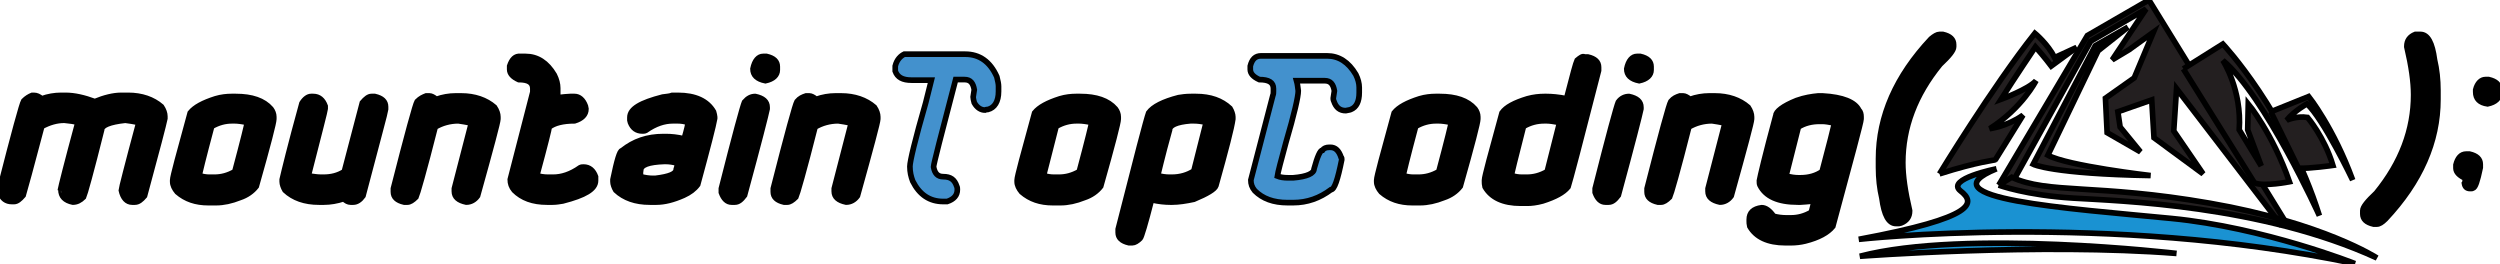
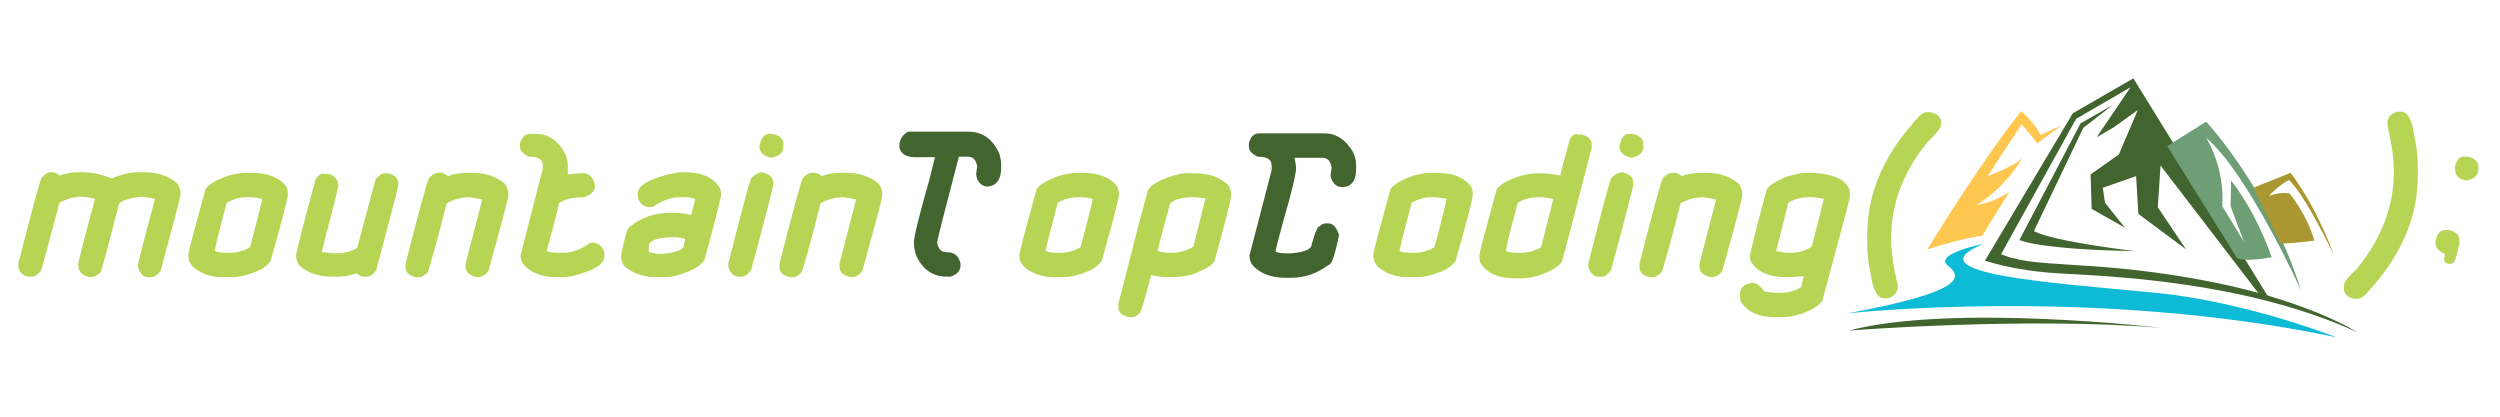
- <svg xmlns="http://www.w3.org/2000/svg" version="1.1" id="Layer_1" stroke="currentColor" x="0px" y="0px" width="442.9px" height="46.7px" viewBox="0 0 442.9 46.7" style="enable-background:new 0 0 442.9 46.7;" xml:space="preserve">
+ <svg xmlns="http://www.w3.org/2000/svg" version="1.1" id="Layer_1" x="0px" y="0px" width="450px" height="75px" viewBox="0 0 450 75" style="enable-background:new 0 0 450 75;" xml:space="preserve">
  <style type="text/css">
- 	.st0{fill:#4391CD;}
- 	.st1{fill:#231F20;}
- 	.st2{fill:#1A92D2;}
+ 	.st0{fill:#B6D554;}
+ 	.st1{fill:#42642F;}
+ 	.st2{fill:#FFC750;}
+ 	.st3{fill:#6E9E75;}
+ 	.st4{fill:#AA9732;}
+ 	.st5{fill:#0EBBD6;}
</style>
  <g>
-     <path d="M4.2,17.9C3.9,18.4,2.5,23.5,0,33.3v0.8c0.4,1.1,1.1,1.6,2.1,1.6h0.4c0.5,0,1-0.4,1.6-1.1c0.3-1,1.4-5,3.3-12.2   c1.3-0.7,2.6-1.1,4-1.1c1,0.1,1.8,0.2,2.4,0.4c-2,7.4-3,11.4-3.1,12c0,0,0-0.1,0.1-0.1c0,1.2,0.7,1.9,2.1,2.2   c0.7,0,1.3-0.3,1.9-0.9C15,34.5,16.1,30.6,18,23c0-0.8,1.4-1.4,4.2-1.7c0.7,0.1,1.5,0.2,2.4,0.4c-2.1,7.8-3.1,11.8-3.1,12   c0.3,1.4,1,2.1,1.9,2.1h0.5c0.6,0,1.1-0.4,1.7-1.1c2.2-8.1,3.4-12.7,3.6-13.7v-0.4c0-0.5-0.2-1.1-0.6-1.7c-1.5-1.3-3.5-2-5.9-2   h-1.2c-1.4,0-3,0.4-4.7,1.1c-1.9-0.7-3.6-1.1-5.2-1.1h-0.8c-1.1,0-2.3,0.2-3.4,0.6c-0.5-0.4-0.9-0.6-1.4-0.6H5.7   C5.2,17.1,4.7,17.4,4.2,17.9L4.2,17.9L4.2,17.9z M38.2,17.5c-2.2,0.7-3.7,1.5-4.5,2.5c-2,7.3-3.1,11.3-3.1,11.9v0.3   c0,0.6,0.3,1.2,0.8,1.8c1.5,1.3,3.3,1.9,5.5,1.9h1.4c1.3,0,2.7-0.3,4.2-0.9c1.2-0.4,2.2-1.1,2.9-2c2.1-7.4,3.1-11.3,3.1-11.9v-0.4   c0-0.5-0.2-1-0.5-1.4c-1.3-1.5-3.4-2.2-6.2-2.2h-0.8C40.2,17.1,39.2,17.2,38.2,17.5L38.2,17.5L38.2,17.5z M37.5,22.4   c1.2-0.7,2.4-1,3.6-1h0.5c0.5,0,1.3,0.1,2.2,0.3c0,0.2-0.7,3.1-2.2,8.7c-1.2,0.7-2.4,1-3.6,1h-0.9c-0.6,0-1.2-0.1-1.8-0.3   C35.3,30.9,36,28,37.5,22.4L37.5,22.4L37.5,22.4z M53.5,18.3c-2.1,7.6-3.2,12.2-3.5,13.5v0.4c0,0.4,0.2,1,0.5,1.5   c1.5,1.4,3.5,2.1,6,2.1h0.9c1.1,0,2.3-0.2,3.5-0.6c0.4,0.4,0.8,0.6,1.2,0.6h0.5c0.6,0,1.2-0.4,1.7-1.1c2.6-9.9,4-15,4-15.3v-0.5   c0-0.9-0.6-1.5-1.9-1.8h-0.6c-0.5,0-1,0.4-1.6,1.1L61,30.4c-1.1,0.7-2.3,1-3.7,1h-0.4c-0.6,0-1.3-0.1-2-0.2h-0.3   c2-7.8,3-11.7,3-11.9v-0.5c-0.4-1.1-1.1-1.7-2.1-1.7h-0.4C54.6,17.1,54,17.5,53.5,18.3L53.5,18.3L53.5,18.3z M73.9,18   c-0.3,0.5-1.7,5.6-4.2,15.4V34c0,0.9,0.6,1.5,1.9,1.8h0.6c0.4,0,0.9-0.3,1.5-0.9c0.2-0.4,1.4-4.5,3.4-12.4c1.2-0.7,2.6-1.1,4.1-1.1   c0.6,0.1,1.4,0.2,2.3,0.4l-3,11.6v0.5c0,1,0.7,1.6,2.1,1.9c0.8,0,1.5-0.4,2-1.1c2.4-8.6,3.6-13.1,3.6-13.6v-0.4   c0-0.5-0.2-1.1-0.6-1.7c-1.5-1.3-3.5-2-5.9-2h-1c-1.1,0-2.3,0.2-3.4,0.6c-0.5-0.4-0.9-0.6-1.2-0.6h-0.6C75,17.2,74.5,17.4,73.9,18   L73.9,18L73.9,18z" />
-     <path d="M90.3,11.7v0.6c0,0.7,0.5,1.3,1.6,1.8c1.7,0,2.5,0.5,2.5,1.6v0.6l-4,15.5c0,0.7,0.2,1.3,0.7,1.9c1.4,1.4,3.3,2.1,5.8,2.1h1   c0.6,0,1.2-0.1,1.8-0.2c3.9-1,5.8-2.1,5.8-3.6v-0.7c-0.4-1.1-1.1-1.7-2.1-1.7c-0.2,0-0.4,0-0.6,0.1c-1.7,1.2-3.3,1.7-4.8,1.7h-0.9   c-0.7,0-1.4-0.1-2-0.3c1.5-5.5,2.2-8.4,2.2-8.6c0.9-0.7,2.4-1.1,4.5-1.1c1.3-0.4,2-1.1,2-2.1l-0.1-0.5c-0.4-1.1-1.1-1.7-1.9-1.7   H101c-0.5,0-1.2,0.1-2.2,0.2v-1.7c0-0.7-0.2-1.5-0.6-2.3c-1.3-2.2-3-3.3-5.1-3.3h-0.9C91.3,9.9,90.7,10.5,90.3,11.7L90.3,11.7   L90.3,11.7z M117.4,17.2c-3.9,1-5.8,2.1-5.8,3.6v0.5l0.1,0.4c0.4,1,1.1,1.5,2.1,1.5c0.2,0,0.4,0,0.6-0.1c1.7-1.2,3.3-1.7,4.8-1.7   h0.9c0.6,0,1.2,0.1,1.8,0.3c0,0.3-0.2,1.2-0.7,2.9c-1.2-0.3-2.3-0.4-3.2-0.4h-0.5c-2.8,0-5.2,0.8-7.3,2.5c-0.4,0-0.9,1.7-1.6,5.1   v0.4c0,0.4,0.2,1,0.5,1.5c1.5,1.4,3.5,2.1,6,2.1h1.2c1.4,0,3-0.4,4.8-1.2c1.1-0.5,1.9-1.1,2.5-1.9c1.8-6.6,2.8-10.5,3-11.7v-0.3   c0-0.2-0.1-0.5-0.2-0.9c-1.1-1.9-3.2-2.9-6.3-2.9h-1C118.6,17.1,118,17.1,117.4,17.2L117.4,17.2L117.4,17.2z M113.5,30.2   c0-1,1.4-1.5,4.2-1.6h0.2c0.7,0,1.3,0.1,2.1,0.3c0,0.5-0.1,0.8-0.2,1.1c0,0.8-1.2,1.3-3.7,1.6h-0.5c-0.6,0-1.3-0.1-2.1-0.3   C113.4,30.5,113.5,30.2,113.5,30.2L113.5,30.2L113.5,30.2z" />
-     <path d="M133.4,12.2c0,1.1,0.7,1.8,2.2,2.1c1.4-0.3,2.1-1,2.1-1.9v-0.6c0-0.9-0.6-1.5-1.9-1.8h-0.6C134.4,10,133.7,10.7,133.4,12.2   L133.4,12.2L133.4,12.2z M131.9,18.1c-0.3,0.7-1.7,5.8-4.1,15.3v0.7c0.4,1.1,1,1.7,1.8,1.7h0.6c0.6,0,1.1-0.4,1.7-1.2   c2.5-9.2,3.8-14.3,4-15.3V19c0-1-0.7-1.6-2.1-1.9C133.1,17.1,132.5,17.4,131.9,18.1L131.9,18.1L131.9,18.1z M141.2,18   c-0.3,0.5-1.7,5.6-4.2,15.4V34c0,0.9,0.6,1.5,1.9,1.8h0.6c0.4,0,0.9-0.3,1.5-0.9c0.2-0.4,1.4-4.5,3.4-12.4c1.2-0.7,2.6-1.1,4.1-1.1   c0.6,0.1,1.4,0.2,2.3,0.4l-3,11.6v0.5c0,1,0.7,1.6,2.1,1.9c0.8,0,1.5-0.4,2-1.1c2.4-8.6,3.6-13.1,3.6-13.6v-0.4   c0-0.5-0.2-1.1-0.6-1.7c-1.5-1.3-3.5-2-5.9-2h-1c-1.1,0-2.3,0.2-3.4,0.6c-0.5-0.4-0.9-0.6-1.2-0.6h-0.6   C142.2,17.2,141.7,17.4,141.2,18L141.2,18L141.2,18z" />
-     <path class="st0" d="M158.6,11.7v0.9c0.4,1.1,1.3,1.6,2.9,1.6h3.5l-1,4c-1.9,6.6-2.8,10.4-2.8,11.3c0,1,0.2,1.8,0.5,2.6   c1.2,2.4,3,3.6,5.4,3.6h0.7c1.2-0.4,1.8-1.1,1.8-2.1c0-0.2,0-0.4-0.1-0.6c-0.4-1.2-1.1-1.7-2.4-1.7c-1,0-1.5-0.6-1.7-1.7v-0.1   c0-0.4,1.3-5.5,3.9-15.4h1.6c1,0,1.5,0.6,1.7,1.8l-0.2,1.3c0,0.2,0.1,0.6,0.2,1c0.5,0.9,1.2,1.3,1.9,1.3c0.2-0.1,0.4-0.1,0.5-0.1   c1.2-0.3,1.9-1.4,1.9-3.2v-0.9c0-0.4-0.1-0.9-0.3-1.7c-1.2-2.7-3.1-4-5.6-4h-10.8C159.6,9.9,158.9,10.5,158.6,11.7L158.6,11.7   L158.6,11.7z" />
-     <path d="M187.8,17.5c-2.2,0.7-3.7,1.5-4.5,2.5c-2,7.3-3.1,11.3-3.1,11.9v0.3c0,0.6,0.3,1.2,0.8,1.8c1.5,1.3,3.3,1.9,5.5,1.9h1.4   c1.3,0,2.7-0.3,4.2-0.9c1.2-0.4,2.2-1.1,2.9-2c2.1-7.4,3.1-11.3,3.1-11.9v-0.4c0-0.5-0.2-1-0.5-1.4c-1.3-1.5-3.4-2.2-6.2-2.2h-0.8   C189.8,17.1,188.8,17.2,187.8,17.5L187.8,17.5L187.8,17.5z M187.1,22.4c1.2-0.7,2.4-1,3.6-1h0.5c0.5,0,1.3,0.1,2.2,0.3   c0,0.2-0.7,3.1-2.2,8.7c-1.2,0.7-2.4,1-3.6,1h-0.9c-0.6,0-1.2-0.1-1.8-0.3C184.9,30.9,185.7,28,187.1,22.4L187.1,22.4L187.1,22.4z    M208.8,17.3c-2.7,0.7-4.5,1.6-5.3,2.7c-0.4,1.1-2.2,8-5.4,20.6v0.6c0,0.9,0.6,1.5,1.9,1.8h0.6c0.4,0,0.9-0.3,1.4-0.8   c0.2-0.2,0.9-2.5,2-6.8c1.3,0.3,2.4,0.4,3.3,0.4h0.4c1.1,0,2.4-0.2,3.8-0.5c2.4-1,3.7-1.8,3.9-2.4c1.8-6.4,2.8-10.3,3-11.8v-0.4   c0-0.4-0.2-1-0.5-1.5c-1.5-1.4-3.5-2.1-6-2.1h-0.9C210.1,17.1,209.4,17.2,208.8,17.3L208.8,17.3L208.8,17.3z M207.2,23   c0-0.8,1.2-1.4,3.7-1.6h0.6c0.7,0,1.3,0.1,1.9,0.2h0.3l-2.2,8.7c-1.1,0.7-2.4,1.1-3.9,1.1h-0.4c-0.7,0-1.4-0.1-2.1-0.3   C205.2,30.8,205.8,28,207.2,23L207.2,23L207.2,23z" />
-     <path class="st0" d="M221.5,11.7v0.6c0,0.7,0.5,1.3,1.6,1.8c1.7,0,2.5,0.5,2.5,1.6v0.5c0,0.2,0,0.5-0.1,0.7l-3.9,15   c0,0.7,0.2,1.3,0.7,1.9c1.4,1.4,3.3,2.1,5.8,2.1h1c2.5,0,4.7-0.8,6.7-2.3c0.6,0,1.2-1.8,1.9-5.3c0-0.2,0-0.4-0.1-0.4   c-0.4-1.2-1-1.8-1.9-1.8h-0.2c-0.6,0-1,0.2-1.2,0.5c-0.4,0-0.9,1.1-1.5,3.3c0,0.8-1.2,1.4-3.7,1.6h-0.9c-0.8,0-1.4-0.1-1.9-0.3   c0.1-0.7,0.6-2.6,1.5-5.9c1.5-5.1,2.2-8.2,2.2-9.2c-0.1-0.6-0.1-1.1-0.3-1.8h5c1,0,1.5,0.6,1.7,1.8l-0.2,1.3c0,0.1,0,0.3,0.1,0.5   c0.4,1.2,1.1,1.7,2.1,1.7c0.4-0.1,0.7-0.1,0.9-0.2c1-0.4,1.5-1.4,1.5-3v-0.9c0-0.7-0.2-1.5-0.6-2.3c-1.3-2.2-3-3.3-5.1-3.3h-11.7   C222.4,9.9,221.8,10.5,221.5,11.7L221.5,11.7L221.5,11.7z" />
-     <path d="M251.5,17.5c-2.2,0.7-3.7,1.5-4.5,2.5c-2,7.3-3.1,11.3-3.1,11.9v0.3c0,0.6,0.3,1.2,0.8,1.8c1.5,1.3,3.3,1.9,5.5,1.9h1.4   c1.3,0,2.7-0.3,4.2-0.9c1.2-0.4,2.2-1.1,2.9-2c2.1-7.4,3.1-11.3,3.1-11.9v-0.4c0-0.5-0.2-1-0.5-1.4c-1.3-1.5-3.4-2.2-6.2-2.2h-0.8   C253.5,17.1,252.5,17.2,251.5,17.5L251.5,17.5L251.5,17.5z M250.8,22.4c1.2-0.7,2.4-1,3.6-1h0.5c0.5,0,1.3,0.1,2.2,0.3   c0,0.2-0.7,3.1-2.2,8.7c-1.2,0.7-2.4,1-3.6,1h-0.9c-0.6,0-1.2-0.1-1.8-0.3C248.6,30.9,249.3,28,250.8,22.4L250.8,22.4L250.8,22.4z    M279.4,10.7c-0.2,0.4-0.8,2.6-1.8,6.5v0.3c-1.5-0.3-2.7-0.4-3.6-0.4h-0.4c-0.9,0-1.9,0.1-3,0.4c-2.3,0.7-3.8,1.5-4.5,2.5   c-2,7.3-3.1,11.3-3.1,11.9v0.3c0,0.2,0,0.5,0.1,0.9c1.1,1.9,3.2,2.9,6.3,2.9h1.2c0.7,0,1.6-0.1,2.7-0.4c2.2-0.7,3.7-1.5,4.5-2.5   c0.3-0.9,2.1-7.7,5.4-20.6v-0.6c0-0.9-0.6-1.5-1.9-1.8h-0.6C280.4,9.9,280,10.2,279.4,10.7L279.4,10.7L279.4,10.7z M269.9,22.4   c1.2-0.7,2.4-1,3.7-1h0.4c0.5,0,1.2,0.1,2.3,0.3l-2.2,8.7c-1.2,0.7-2.4,1-3.6,1h-0.9c-0.6,0-1.2-0.1-1.8-0.3   C267.7,30.9,268.5,28,269.9,22.4L269.9,22.4L269.9,22.4z" />
-     <path d="M288.2,12.2c0,1.1,0.7,1.8,2.2,2.1c1.4-0.3,2.1-1,2.1-1.9v-0.6c0-0.9-0.6-1.5-1.9-1.8h-0.6C289.2,10,288.5,10.7,288.2,12.2   L288.2,12.2L288.2,12.2z M286.7,18.1c-0.3,0.7-1.7,5.8-4.1,15.3v0.7c0.4,1.1,1,1.7,1.8,1.7h0.6c0.6,0,1.1-0.4,1.7-1.2   c2.5-9.2,3.8-14.3,4-15.3V19c0-1-0.7-1.6-2.1-1.9C287.9,17.1,287.2,17.4,286.7,18.1L286.7,18.1L286.7,18.1z M296,18   c-0.3,0.5-1.7,5.6-4.2,15.4V34c0,0.9,0.6,1.5,1.9,1.8h0.6c0.4,0,0.9-0.3,1.5-0.9c0.2-0.4,1.4-4.5,3.4-12.4c1.2-0.7,2.6-1.1,4.1-1.1   c0.6,0.1,1.4,0.2,2.3,0.4l-3,11.6v0.5c0,1,0.7,1.6,2.1,1.9c0.8,0,1.5-0.4,2-1.1c2.4-8.6,3.6-13.1,3.6-13.6v-0.4   c0-0.5-0.2-1.1-0.6-1.7c-1.5-1.3-3.5-2-5.9-2h-1c-1.1,0-2.3,0.2-3.4,0.6c-0.5-0.4-0.9-0.6-1.2-0.6h-0.6C297,17.2,296.5,17.4,296,18   L296,18L296,18z" />
-     <path d="M318.3,17.8c-2.5,1-3.7,2-3.7,2.7c-1.9,7-2.8,10.9-2.9,11.5V32c0,0.3,0,0.6,0.1,0.8c1,2,3.2,3,6.7,3h0.5   c0.4,0,1.2-0.1,2.4-0.2l-0.5,2c-1.2,0.7-2.4,1-3.6,1h-0.9c-0.7,0-1.5-0.1-2.2-0.3c-0.7-1-1.4-1.5-2.1-1.5c-1.5,0.2-2.2,0.9-2.2,2.1   v0.3c0,0.2,0,0.5,0.1,0.9c1.1,1.9,3.2,2.9,6.3,2.9h1c0.8,0,1.7-0.1,2.5-0.3c2.4-0.6,4-1.5,4.9-2.6c3.3-12.2,5-18.5,5-19v-0.4   c0-0.5-0.1-0.9-0.4-1.2c-0.7-1.4-2.8-2.3-6.4-2.5h-0.8C321,17.1,319.7,17.3,318.3,17.8L318.3,17.8L318.3,17.8z M318.6,22.5   c1.1-0.7,2.4-1,3.7-1h0.6c0.4,0,1.1,0.1,2.1,0.3c-0.2,0.9-0.9,3.7-2.2,8.6c-1,0.7-2.3,1.1-3.8,1.1h-0.4c-0.6,0-1.3-0.1-2.2-0.3   L318.6,22.5L318.6,22.5z M342.1,6.9c-6.2,6.6-9.3,13.7-9.3,21.2v1.6c0,1.9,0.2,3.7,0.6,5.4c0.4,3,1.2,4.5,2.5,4.5h0.5l0.4-0.1   c1-0.4,1.5-1.1,1.5-2.1v-0.1c-0.8-3.4-1.2-6.2-1.2-8.5c0-6.2,2.2-12,6.6-17.4c1.6-1.5,2.4-2.5,2.4-3.1V7.9c0-0.9-0.6-1.5-1.9-1.8   h-0.6C343.2,6.1,342.7,6.4,342.1,6.9L342.1,6.9L342.1,6.9z M427.9,6.1c-1,0.4-1.5,1.1-1.5,2.1v0.1c0.8,3.4,1.2,6.2,1.2,8.5   c0,6.2-2.2,12-6.6,17.4c-1.6,1.5-2.4,2.5-2.4,3.1v0.6c0,0.9,0.6,1.5,1.9,1.8h0.6c0.4,0,0.9-0.3,1.5-0.9c6.2-6.6,9.3-13.7,9.3-21.2   v-1.6c0-1.9-0.2-3.7-0.6-5.4c-0.4-3-1.2-4.5-2.5-4.5h-0.5L427.9,6.1L427.9,6.1z M438.6,15.9v0.4c0,1.2,0.7,1.9,2.1,2.1   c1.4-0.3,2.1-1,2.1-1.9v-0.6c0-0.9-0.6-1.5-1.9-1.8h-0.6C439.6,14.1,438.9,14.7,438.6,15.9L438.6,15.9L438.6,15.9z M435.1,29.2v0.6   c0,0.7,0.6,1.3,1.7,1.8c-0.1,0.5-0.1,0.8-0.2,0.9c0.1,0.6,0.4,0.9,1,0.9h0.2c0.1,0,0.2,0,0.3-0.1c0.4,0,0.8-1.2,1.3-3.6v-0.6   c0-0.9-0.6-1.5-1.9-1.8h-0.6C436,27.3,435.4,28,435.1,29.2L435.1,29.2L435.1,29.2z" />
-     <path class="st1" d="M343.6,30.8c0,0,9.3-15.3,16.9-24.9c0,0,2.3,1.9,3.5,4.3l3.9-1.8l-4.5,3.3c0,0-1.2-1.6-2.8-3.4   c0,0-3.9,5.8-6.1,9.3c0,0,4.9-1.8,6.2-3.3c0,0-2.4,4.8-8.2,8.5c0,0,3.1-0.4,5.9-2.4l-4.9,7.9C353.4,28.4,350.5,28.6,343.6,30.8" />
-     <polyline class="st1" points="354.1,32.8 369.8,6.3 380.7,0 404.9,39.3 404,39.7 385.6,15.7 385.1,23.2 390.3,30.8 381.6,24.4    381.2,17.7 375.2,19.8 375.6,22.5 379.2,26.9 373.3,23.5 373,17.4 378.1,13.8 381.5,5.7 377.2,8.8 374.2,10.6 380.2,1.6 370.4,7.3    356.2,32.9 354.1,32.8  " />
-     <path class="st1" d="M377,4.8l-5.8,3.3l-11,21c0,0,3.3,1.7,20.8,2c0,0-14.7-1.7-18.2-3.6l8.9-18.5L377,4.8" />
-     <path class="st1" d="M386.8,12.2l7-4.4c0,0,11.3,12,17.1,30.4c0,0-9.6-21.2-17.1-27.5c0,0,3.4,5.2,2.9,12.3l3.9,6.4l-2.4-6.4   l0.1-4.6c0,0,4.3,5.2,7.3,13.8c0,0-4.5,0.9-6.2,0.2L386.8,12.2" />
-     <path class="st1" d="M402.3,19.8l6.7-2.7c0,0,4.4,5.5,7.8,14.8c0,0-5.2-10.9-8.1-13.5c0,0-2.2,1.2-3.6,2.9c0,0,1.7-0.8,3.7-0.5   c0,0,3,3.5,4.5,8.5c0,0-4.2,0.6-6.1,0.5L402.3,19.8" />
-     <path class="st2" d="M353.7,29.9c0,0-9,1.8-6.4,3.9c2.7,2.1,3,4.7-18,8.6c0,0,44-4.9,87.9,4.3c0,0-16.1-6.4-32.5-8   C366.2,36.9,340.7,35.2,353.7,29.9" />
-     <path class="st2" d="M385.6,44.9c0,0-37.4-4.4-56.1,0.5C329.5,45.4,361.3,43,385.6,44.9" />
-     <path class="st1" d="M354.1,32.8c0,0,4.9,1.8,13.2,2.3c8.2,0.5,33.3,1.2,53.8,10.6c0,0-9.5-6.2-29.6-9.7   c-20.1-3.5-28.7-1.6-35.1-4.6L354.1,32.8" />
+     <path class="st0" d="M7.5,32c-0.3,0.5-1.7,5.6-4.2,15.4v0.8c0.4,1.1,1.1,1.6,2.1,1.6h0.4c0.5,0,1-0.4,1.6-1.1c0.3-1,1.4-5,3.3-12.2   c1.3-0.7,2.6-1.1,4-1.1c1,0.1,1.8,0.2,2.4,0.4c-2,7.4-3,11.4-3.1,12c0,0,0-0.1,0.1-0.1c0,1.2,0.7,1.9,2.1,2.2   c0.7,0,1.3-0.3,1.9-0.9c0.2-0.4,1.3-4.3,3.2-11.9c0-0.8,1.4-1.4,4.2-1.7c0.7,0.1,1.5,0.2,2.4,0.4c-2.1,7.8-3.1,11.8-3.1,12   c0.3,1.4,1,2.1,1.9,2.1h0.5c0.6,0,1.1-0.4,1.7-1.1c2.2-8.1,3.4-12.7,3.6-13.7v-0.4c0-0.5-0.2-1.1-0.6-1.7c-1.5-1.3-3.5-2-5.9-2   h-1.2c-1.4,0-3,0.4-4.7,1.1c-1.9-0.7-3.6-1.1-5.2-1.1h-0.8c-1.1,0-2.3,0.2-3.4,0.6c-0.5-0.4-0.9-0.6-1.4-0.6H8.9   C8.5,31.1,8,31.4,7.5,32L7.5,32L7.5,32z M41.5,31.5C39.3,32.2,37.8,33,37,34c-2,7.3-3.1,11.3-3.1,11.9v0.3c0,0.6,0.3,1.2,0.8,1.8   c1.5,1.3,3.3,1.9,5.5,1.9h1.4c1.3,0,2.7-0.3,4.2-0.9c1.2-0.4,2.2-1.1,2.9-2c2.1-7.4,3.1-11.3,3.1-11.9v-0.4c0-0.5-0.2-1-0.5-1.4   c-1.3-1.5-3.4-2.2-6.2-2.2h-0.8C43.4,31.1,42.5,31.3,41.5,31.5L41.5,31.5L41.5,31.5z M40.8,36.5c1.2-0.7,2.4-1,3.6-1H45   c0.5,0,1.3,0.1,2.2,0.3c0,0.2-0.7,3.1-2.2,8.7c-1.2,0.7-2.4,1-3.6,1h-0.9c-0.6,0-1.2-0.1-1.8-0.3C38.6,45,39.3,42.1,40.8,36.5   L40.8,36.5L40.8,36.5z M56.8,32.3c-2.1,7.6-3.2,12.2-3.5,13.5v0.4c0,0.4,0.2,1,0.5,1.5c1.5,1.4,3.5,2.1,6,2.1h0.9   c1.1,0,2.3-0.2,3.5-0.6c0.4,0.4,0.8,0.6,1.2,0.6H66c0.6,0,1.2-0.4,1.7-1.1c2.6-9.9,4-15,4-15.3V33c0-0.9-0.6-1.5-1.9-1.8h-0.6   c-0.5,0-1,0.4-1.6,1.1l-3.3,12.3c-1.1,0.7-2.3,1-3.7,1h-0.4c-0.6,0-1.3-0.1-2-0.2h-0.3c2-7.8,3-11.7,3-11.9v-0.5   c-0.4-1.1-1.1-1.7-2.1-1.7h-0.4C57.9,31.1,57.3,31.5,56.8,32.3L56.8,32.3L56.8,32.3z M77.2,32.1c-0.3,0.5-1.7,5.6-4.2,15.4v0.6   c0,0.9,0.6,1.5,1.9,1.8h0.6c0.4,0,0.9-0.3,1.5-0.9c0.2-0.4,1.4-4.5,3.4-12.4c1.2-0.7,2.6-1.1,4.1-1.1c0.6,0.1,1.4,0.2,2.3,0.4   l-3,11.6V48c0,1,0.7,1.6,2.1,1.9c0.8,0,1.5-0.4,2-1.1c2.4-8.6,3.6-13.1,3.6-13.6v-0.4c0-0.5-0.2-1.1-0.6-1.7c-1.5-1.3-3.5-2-5.9-2   h-1c-1.1,0-2.3,0.2-3.4,0.6c-0.5-0.4-0.9-0.6-1.2-0.6h-0.6C78.2,31.2,77.7,31.5,77.2,32.1L77.2,32.1L77.2,32.1z" />
+     <path class="st0" d="M93.6,25.8v0.6c0,0.7,0.5,1.3,1.6,1.8c1.7,0,2.5,0.5,2.5,1.6v0.6l-4,15.5c0,0.7,0.2,1.3,0.7,1.9   c1.4,1.4,3.3,2.1,5.8,2.1h1c0.6,0,1.2-0.1,1.8-0.2c3.9-1,5.8-2.1,5.8-3.6v-0.7c-0.4-1.1-1.1-1.7-2.1-1.7c-0.2,0-0.4,0-0.6,0.1   c-1.7,1.2-3.3,1.7-4.8,1.7h-0.9c-0.7,0-1.4-0.1-2-0.3c1.5-5.5,2.2-8.4,2.2-8.6c0.9-0.7,2.4-1.1,4.5-1.1c1.3-0.4,2-1.1,2-2.1   l-0.1-0.5c-0.4-1.1-1.1-1.7-1.9-1.7h-0.7c-0.5,0-1.2,0.1-2.2,0.2v-1.7c0-0.7-0.2-1.5-0.6-2.3c-1.3-2.2-3-3.3-5.1-3.3h-0.9   C94.6,24,94,24.6,93.6,25.8L93.6,25.8L93.6,25.8z M120.6,31.3c-3.9,1-5.8,2.1-5.8,3.6v0.5l0.1,0.4c0.4,1,1.1,1.5,2.1,1.5   c0.2,0,0.4,0,0.6-0.1c1.7-1.2,3.3-1.7,4.8-1.7h0.9c0.6,0,1.2,0.1,1.8,0.3c0,0.3-0.2,1.2-0.7,2.9c-1.2-0.3-2.3-0.4-3.2-0.4h-0.5   c-2.8,0-5.2,0.8-7.3,2.5c-0.4,0-0.9,1.7-1.6,5.1v0.4c0,0.4,0.2,1,0.5,1.5c1.5,1.4,3.5,2.1,6,2.1h1.2c1.4,0,3-0.4,4.8-1.2   c1.1-0.5,1.9-1.1,2.5-1.9c1.8-6.6,2.8-10.5,3-11.7v-0.3c0-0.2-0.1-0.5-0.2-0.9c-1.1-1.9-3.2-2.9-6.3-2.9h-1   C121.9,31.1,121.3,31.2,120.6,31.3L120.6,31.3L120.6,31.3z M116.8,44.3c0-1,1.4-1.5,4.2-1.6h0.2c0.7,0,1.3,0.1,2.1,0.3   c0,0.5-0.1,0.8-0.2,1.1c0,0.8-1.2,1.3-3.7,1.6h-0.5c-0.6,0-1.3-0.1-2.1-0.3C116.7,44.6,116.8,44.3,116.8,44.3L116.8,44.3   L116.8,44.3z" />
+     <path class="st0" d="M136.7,26.3c0,1.1,0.7,1.8,2.2,2.1c1.4-0.3,2.1-1,2.1-1.9v-0.6c0-0.9-0.6-1.5-1.9-1.8h-0.6   C137.7,24,137,24.8,136.7,26.3L136.7,26.3L136.7,26.3z M135.2,32.1c-0.3,0.7-1.7,5.8-4.1,15.3v0.7c0.4,1.1,1,1.7,1.8,1.7h0.6   c0.6,0,1.1-0.4,1.7-1.2c2.5-9.2,3.8-14.3,4-15.3v-0.4c0-1-0.7-1.6-2.1-1.9C136.4,31.1,135.7,31.5,135.2,32.1L135.2,32.1L135.2,32.1   z M144.5,32.1c-0.3,0.5-1.7,5.6-4.2,15.4v0.6c0,0.9,0.6,1.5,1.9,1.8h0.6c0.4,0,0.9-0.3,1.5-0.9c0.2-0.4,1.4-4.5,3.4-12.4   c1.2-0.7,2.6-1.1,4.1-1.1c0.6,0.1,1.4,0.2,2.3,0.4l-3,11.6V48c0,1,0.7,1.6,2.1,1.9c0.8,0,1.5-0.4,2-1.1c2.4-8.6,3.6-13.1,3.6-13.6   v-0.4c0-0.5-0.2-1.1-0.6-1.7c-1.5-1.3-3.5-2-5.9-2h-1c-1.1,0-2.3,0.2-3.4,0.6c-0.5-0.4-0.9-0.6-1.2-0.6H146   C145.5,31.2,145,31.5,144.5,32.1L144.5,32.1L144.5,32.1z" />
+     <path class="st1" d="M161.9,25.8v0.9c0.4,1.1,1.3,1.6,2.9,1.6h3.5l-1,4c-1.9,6.6-2.8,10.4-2.8,11.3c0,1,0.2,1.8,0.5,2.6   c1.2,2.4,3,3.6,5.4,3.6h0.7c1.2-0.4,1.8-1.1,1.8-2.1c0-0.2,0-0.4-0.1-0.6c-0.4-1.2-1.1-1.7-2.4-1.7c-1,0-1.5-0.6-1.7-1.7v-0.1   c0-0.4,1.3-5.5,3.9-15.4h1.6c1,0,1.5,0.6,1.7,1.8l-0.2,1.3c0,0.2,0.1,0.6,0.2,1c0.5,0.9,1.2,1.3,1.9,1.3c0.2-0.1,0.4-0.1,0.5-0.1   c1.2-0.3,1.9-1.4,1.9-3.2v-0.9c0-0.4-0.1-0.9-0.3-1.7c-1.2-2.7-3.1-4-5.6-4h-10.8C162.8,24,162.2,24.6,161.9,25.8L161.9,25.8   L161.9,25.8z" />
+     <path class="st0" d="M191.1,31.5c-2.2,0.7-3.7,1.5-4.5,2.5c-2,7.3-3.1,11.3-3.1,11.9v0.3c0,0.6,0.3,1.2,0.8,1.8   c1.5,1.3,3.3,1.9,5.5,1.9h1.4c1.3,0,2.7-0.3,4.2-0.9c1.2-0.4,2.2-1.1,2.9-2c2.1-7.4,3.1-11.3,3.1-11.9v-0.4c0-0.5-0.2-1-0.5-1.4   c-1.3-1.5-3.4-2.2-6.2-2.2h-0.8C193.1,31.1,192.1,31.3,191.1,31.5L191.1,31.5L191.1,31.5z M190.4,36.5c1.2-0.7,2.4-1,3.6-1h0.5   c0.5,0,1.3,0.1,2.2,0.3c0,0.2-0.7,3.1-2.2,8.7c-1.2,0.7-2.4,1-3.6,1H190c-0.6,0-1.2-0.1-1.8-0.3C188.2,45,188.9,42.1,190.4,36.5   L190.4,36.5L190.4,36.5z M212,31.4c-2.7,0.7-4.5,1.6-5.3,2.7c-0.4,1.1-2.2,8-5.4,20.6v0.6c0,0.9,0.6,1.5,1.9,1.8h0.6   c0.4,0,0.9-0.3,1.4-0.8c0.2-0.2,0.9-2.5,2-6.8c1.3,0.3,2.4,0.4,3.3,0.4h0.4c1.1,0,2.4-0.2,3.8-0.5c2.4-1,3.7-1.8,3.9-2.4   c1.8-6.4,2.8-10.3,3-11.8v-0.4c0-0.4-0.2-1-0.5-1.5c-1.5-1.4-3.5-2.1-6-2.1h-0.9C213.4,31.1,212.7,31.2,212,31.4L212,31.4L212,31.4   z M210.5,37.1c0-0.8,1.2-1.4,3.7-1.6h0.6c0.7,0,1.3,0.1,1.9,0.2h0.3l-2.2,8.7c-1.1,0.7-2.4,1.1-3.9,1.1h-0.4   c-0.7,0-1.4-0.1-2.1-0.3C208.4,44.8,209.1,42.1,210.5,37.1L210.5,37.1L210.5,37.1z" />
+     <path class="st1" d="M224.8,25.8v0.6c0,0.7,0.5,1.3,1.6,1.8c1.7,0,2.5,0.5,2.5,1.6v0.5c0,0.2,0,0.5-0.1,0.7l-3.9,15   c0,0.7,0.2,1.3,0.7,1.9c1.4,1.4,3.3,2.1,5.8,2.1h1c2.5,0,4.7-0.8,6.7-2.3c0.6,0,1.2-1.8,1.9-5.3c0-0.2,0-0.4-0.1-0.4   c-0.4-1.2-1-1.8-1.9-1.8h-0.2c-0.6,0-1,0.2-1.2,0.5c-0.4,0-0.9,1.1-1.5,3.3c0,0.8-1.2,1.4-3.7,1.6h-0.9c-0.8,0-1.4-0.1-1.9-0.3   c0.1-0.7,0.6-2.6,1.5-5.9c1.5-5.1,2.2-8.2,2.2-9.2c-0.1-0.6-0.1-1.1-0.3-1.8h5c1,0,1.5,0.6,1.7,1.8l-0.2,1.3c0,0.1,0,0.3,0.1,0.5   c0.4,1.2,1.1,1.7,2.1,1.7c0.4-0.1,0.7-0.1,0.9-0.2c1-0.4,1.5-1.4,1.5-3v-0.9c0-0.7-0.2-1.5-0.6-2.3c-1.3-2.2-3-3.3-5.1-3.3h-11.7   C225.7,24,225.1,24.6,224.8,25.8L224.8,25.8L224.8,25.8z" />
+     <path class="st0" d="M254.8,31.5c-2.2,0.7-3.7,1.5-4.5,2.5c-2,7.3-3.1,11.3-3.1,11.9v0.3c0,0.6,0.3,1.2,0.8,1.8   c1.5,1.3,3.3,1.9,5.5,1.9h1.4c1.3,0,2.7-0.3,4.2-0.9c1.2-0.4,2.2-1.1,2.9-2c2.1-7.4,3.1-11.3,3.1-11.9v-0.4c0-0.5-0.2-1-0.5-1.4   c-1.3-1.5-3.4-2.2-6.2-2.2h-0.8C256.7,31.1,255.8,31.3,254.8,31.5L254.8,31.5L254.8,31.5z M254.1,36.5c1.2-0.7,2.4-1,3.6-1h0.5   c0.5,0,1.3,0.1,2.2,0.3c0,0.2-0.7,3.1-2.2,8.7c-1.2,0.7-2.4,1-3.6,1h-0.9c-0.6,0-1.2-0.1-1.8-0.3C251.9,45,252.6,42.1,254.1,36.5   L254.1,36.5L254.1,36.5z M282.7,24.8c-0.2,0.4-0.8,2.6-1.8,6.5v0.3c-1.5-0.3-2.7-0.4-3.6-0.4h-0.4c-0.9,0-1.9,0.1-3,0.4   c-2.3,0.7-3.8,1.5-4.5,2.5c-2,7.3-3.1,11.3-3.1,11.9v0.3c0,0.2,0,0.5,0.1,0.9c1.1,1.9,3.2,2.9,6.3,2.9h1.2c0.7,0,1.6-0.1,2.7-0.4   c2.2-0.7,3.7-1.5,4.5-2.5c0.3-0.9,2.1-7.7,5.4-20.6v-0.6c0-0.9-0.6-1.5-1.9-1.8h-0.6C283.7,24,283.2,24.2,282.7,24.8L282.7,24.8   L282.7,24.8z M273.2,36.5c1.2-0.7,2.4-1,3.7-1h0.4c0.5,0,1.2,0.1,2.3,0.3l-2.2,8.7c-1.2,0.7-2.4,1-3.6,1h-0.9   c-0.6,0-1.2-0.1-1.8-0.3C271,44.9,271.7,42,273.2,36.5L273.2,36.5L273.2,36.5z" />
+     <path class="st0" d="M291.5,26.3c0,1.1,0.7,1.8,2.2,2.1c1.4-0.3,2.1-1,2.1-1.9v-0.6c0-0.9-0.6-1.5-1.9-1.8h-0.6   C292.4,24,291.8,24.8,291.5,26.3L291.5,26.3L291.5,26.3z M290,32.1c-0.3,0.7-1.7,5.8-4.1,15.3v0.7c0.4,1.1,1,1.7,1.8,1.7h0.6   c0.6,0,1.1-0.4,1.7-1.2c2.5-9.2,3.8-14.3,4-15.3v-0.4c0-1-0.7-1.6-2.1-1.9C291.2,31.1,290.5,31.5,290,32.1L290,32.1L290,32.1z    M299.3,32.1c-0.3,0.5-1.7,5.6-4.2,15.4v0.6c0,0.9,0.6,1.5,1.9,1.8h0.6c0.4,0,0.9-0.3,1.5-0.9c0.2-0.4,1.4-4.5,3.4-12.4   c1.2-0.7,2.6-1.1,4.1-1.1c0.6,0.1,1.4,0.2,2.3,0.4l-3,11.6V48c0,1,0.7,1.6,2.1,1.9c0.8,0,1.5-0.4,2-1.1c2.4-8.6,3.6-13.1,3.6-13.6   v-0.4c0-0.5-0.2-1.1-0.6-1.7c-1.5-1.3-3.5-2-5.9-2h-1c-1.1,0-2.3,0.2-3.4,0.6c-0.5-0.4-0.9-0.6-1.2-0.6h-0.6   C300.3,31.2,299.8,31.5,299.3,32.1L299.3,32.1L299.3,32.1z" />
+     <path class="st0" d="M321.6,31.8c-2.5,1-3.7,2-3.7,2.7c-1.9,7-2.8,10.9-2.9,11.5v0.1c0,0.3,0,0.6,0.1,0.8c1,2,3.2,3,6.7,3h0.5   c0.4,0,1.2-0.1,2.4-0.2l-0.5,2c-1.2,0.7-2.4,1-3.6,1h-0.9c-0.7,0-1.5-0.1-2.2-0.3c-0.7-1-1.4-1.5-2.1-1.5c-1.5,0.2-2.2,0.9-2.2,2.1   v0.3c0,0.2,0,0.5,0.1,0.9c1.1,1.9,3.2,2.9,6.3,2.9h1c0.8,0,1.7-0.1,2.5-0.3c2.4-0.6,4-1.5,4.9-2.6c3.3-12.2,5-18.5,5-19v-0.4   c0-0.5-0.1-0.9-0.4-1.2c-0.7-1.4-2.8-2.3-6.4-2.5h-0.8C324.2,31.1,323,31.4,321.6,31.8L321.6,31.8L321.6,31.8z M321.9,36.5   c1.1-0.7,2.4-1,3.7-1h0.6c0.4,0,1.1,0.1,2.1,0.3c-0.2,0.9-0.9,3.7-2.2,8.6c-1,0.7-2.3,1.1-3.8,1.1h-0.4c-0.6,0-1.3-0.1-2.2-0.3   L321.9,36.5L321.9,36.5z M345.4,21c-6.2,6.6-9.3,13.7-9.3,21.2v1.6c0,1.9,0.2,3.7,0.6,5.4c0.4,3,1.2,4.5,2.5,4.5h0.5l0.4-0.1   c1-0.4,1.5-1.1,1.5-2.1v-0.1c-0.8-3.4-1.2-6.2-1.2-8.5c0-6.2,2.2-12,6.6-17.4c1.6-1.5,2.4-2.5,2.4-3.1V22c0-0.9-0.6-1.5-1.9-1.8   h-0.6C346.5,20.1,346,20.4,345.4,21L345.4,21L345.4,21z M431.2,20.2c-1,0.4-1.5,1.1-1.5,2.1v0.1c0.8,3.4,1.2,6.2,1.2,8.5   c0,6.2-2.2,12-6.6,17.4c-1.6,1.5-2.4,2.5-2.4,3.1v0.6c0,0.9,0.6,1.5,1.9,1.8h0.6c0.4,0,0.9-0.3,1.5-0.9c6.2-6.6,9.3-13.7,9.3-21.2   V30c0-1.9-0.2-3.7-0.6-5.4c-0.4-3-1.2-4.5-2.5-4.5h-0.5L431.2,20.2L431.2,20.2z M441.9,30v0.4c0,1.2,0.7,1.9,2.1,2.1   c1.4-0.3,2.1-1,2.1-1.9V30c0-0.9-0.6-1.5-1.9-1.8h-0.6C442.8,28.1,442.2,28.7,441.9,30L441.9,30L441.9,30z M438.4,43.3v0.6   c0,0.7,0.6,1.3,1.7,1.8c-0.1,0.5-0.1,0.8-0.2,0.9c0.1,0.6,0.4,0.9,1,0.9h0.2c0.1,0,0.2,0,0.3-0.1c0.4,0,0.8-1.2,1.3-3.6v-0.6   c0-0.9-0.6-1.5-1.9-1.8h-0.6C439.3,41.4,438.7,42,438.4,43.3L438.4,43.3L438.4,43.3z" />
+     <path class="st2" d="M346.9,44.9c0,0,9.3-15.3,16.9-24.9c0,0,2.3,1.9,3.5,4.3l3.9-1.8l-4.5,3.3c0,0-1.2-1.6-2.8-3.4   c0,0-3.9,5.8-6.1,9.3c0,0,4.9-1.8,6.2-3.3c0,0-2.4,4.8-8.2,8.5c0,0,3.1-0.4,5.9-2.4l-4.9,7.9C356.7,42.5,353.7,42.7,346.9,44.9" />
+     <polyline class="st1" points="357.3,46.9 373.1,20.4 384,14.1 408.2,53.3 407.3,53.8 388.9,29.8 388.4,37.3 393.5,44.9 384.9,38.5    384.5,31.7 378.5,33.8 378.9,36.5 382.5,41 376.5,37.6 376.3,31.4 381.4,27.8 384.8,19.8 380.5,22.9 377.4,24.7 383.5,15.7    373.7,21.4 359.5,47 357.3,46.9  " />
+     <path class="st1" d="M380.3,18.9l-5.8,3.3l-11,21c0,0,3.3,1.7,20.8,2c0,0-14.7-1.7-18.2-3.6L375,23L380.3,18.9" />
+     <path class="st3" d="M390.1,26.3l7-4.4c0,0,11.3,12,17.1,30.4c0,0-9.6-21.2-17.1-27.5c0,0,3.4,5.2,2.9,12.3l3.9,6.4l-2.4-6.4   l0.1-4.6c0,0,4.3,5.2,7.3,13.8c0,0-4.5,0.9-6.2,0.2L390.1,26.3" />
+     <path class="st4" d="M405.6,33.8l6.7-2.7c0,0,4.4,5.5,7.8,14.8c0,0-5.2-10.9-8.1-13.5c0,0-2.2,1.2-3.6,2.9c0,0,1.7-0.8,3.7-0.5   c0,0,3,3.5,4.5,8.5c0,0-4.2,0.6-6.1,0.5L405.6,33.8" />
+     <path class="st5" d="M357,43.9c0,0-9,1.8-6.4,3.9c2.7,2.1,3,4.7-18,8.6c0,0,44-4.9,87.9,4.3c0,0-16.1-6.4-32.5-8   C369.4,50.9,343.9,49.3,357,43.9" />
+     <path class="st1" d="M388.9,59c0,0-37.4-4.4-56.1,0.5C332.8,59.5,364.6,57,388.9,59" />
+     <path class="st1" d="M357.3,46.9c0,0,4.9,1.8,13.2,2.3c8.2,0.5,33.3,1.2,53.8,10.6c0,0-9.5-6.2-29.6-9.7   c-20.1-3.5-28.7-1.6-35.1-4.6L357.3,46.9" />
  </g>
</svg>
